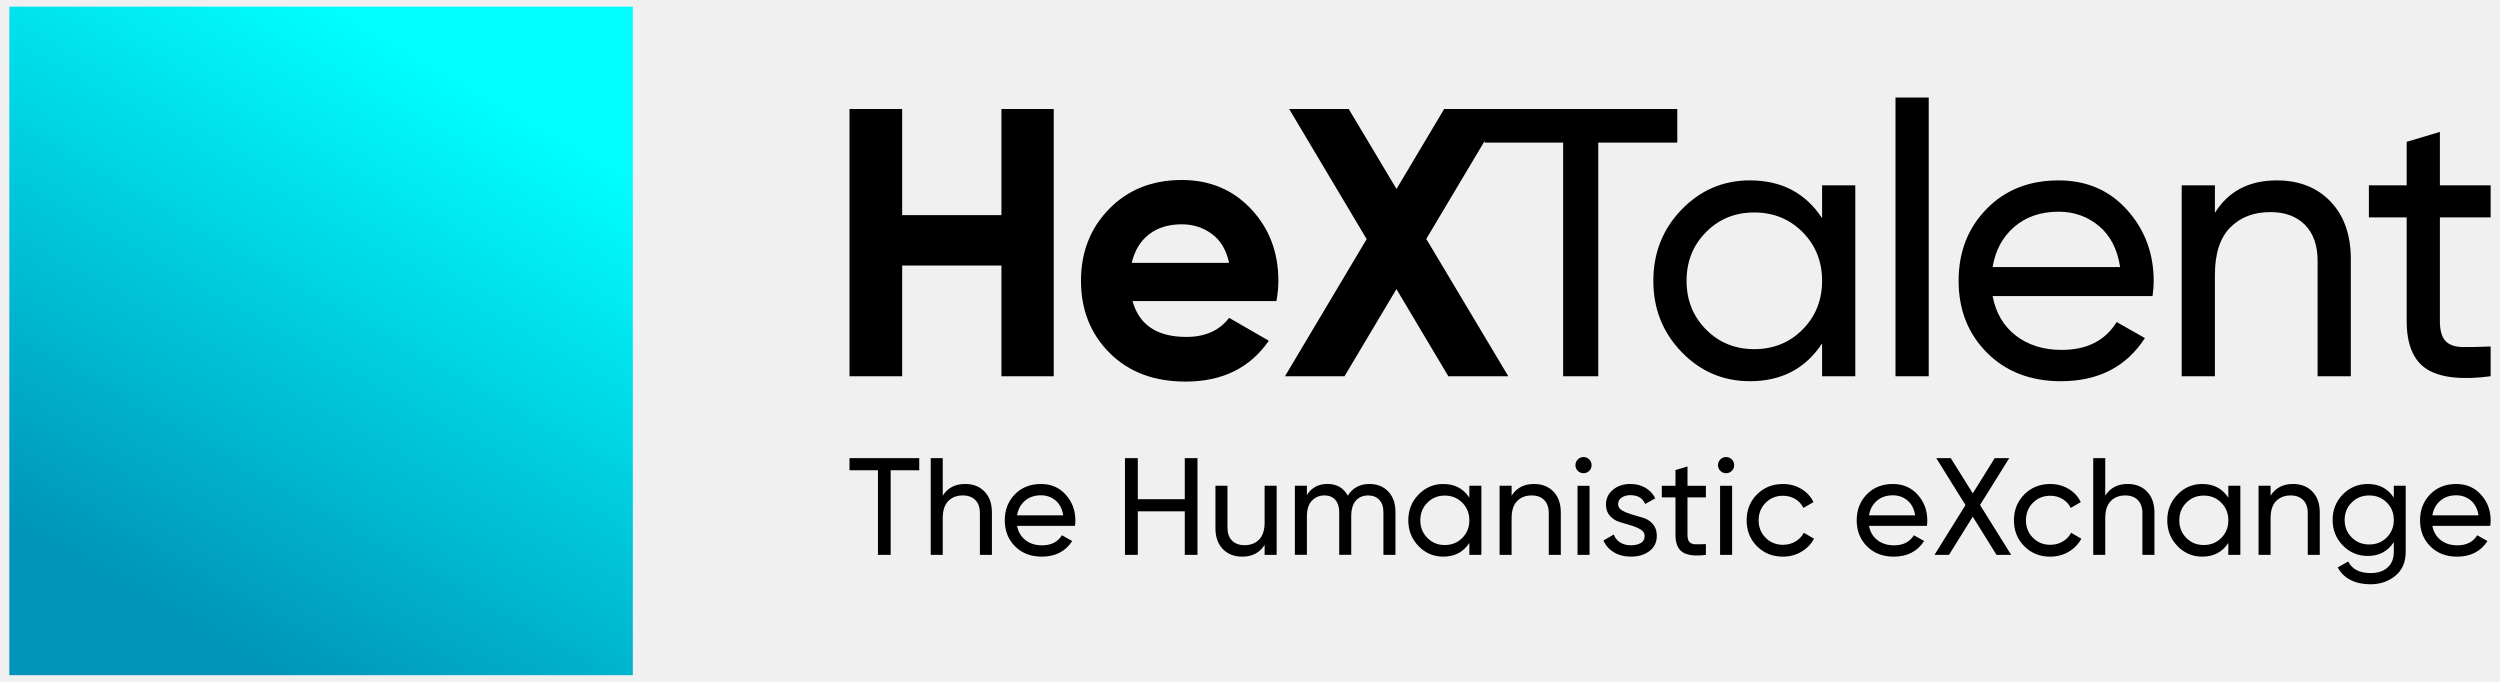
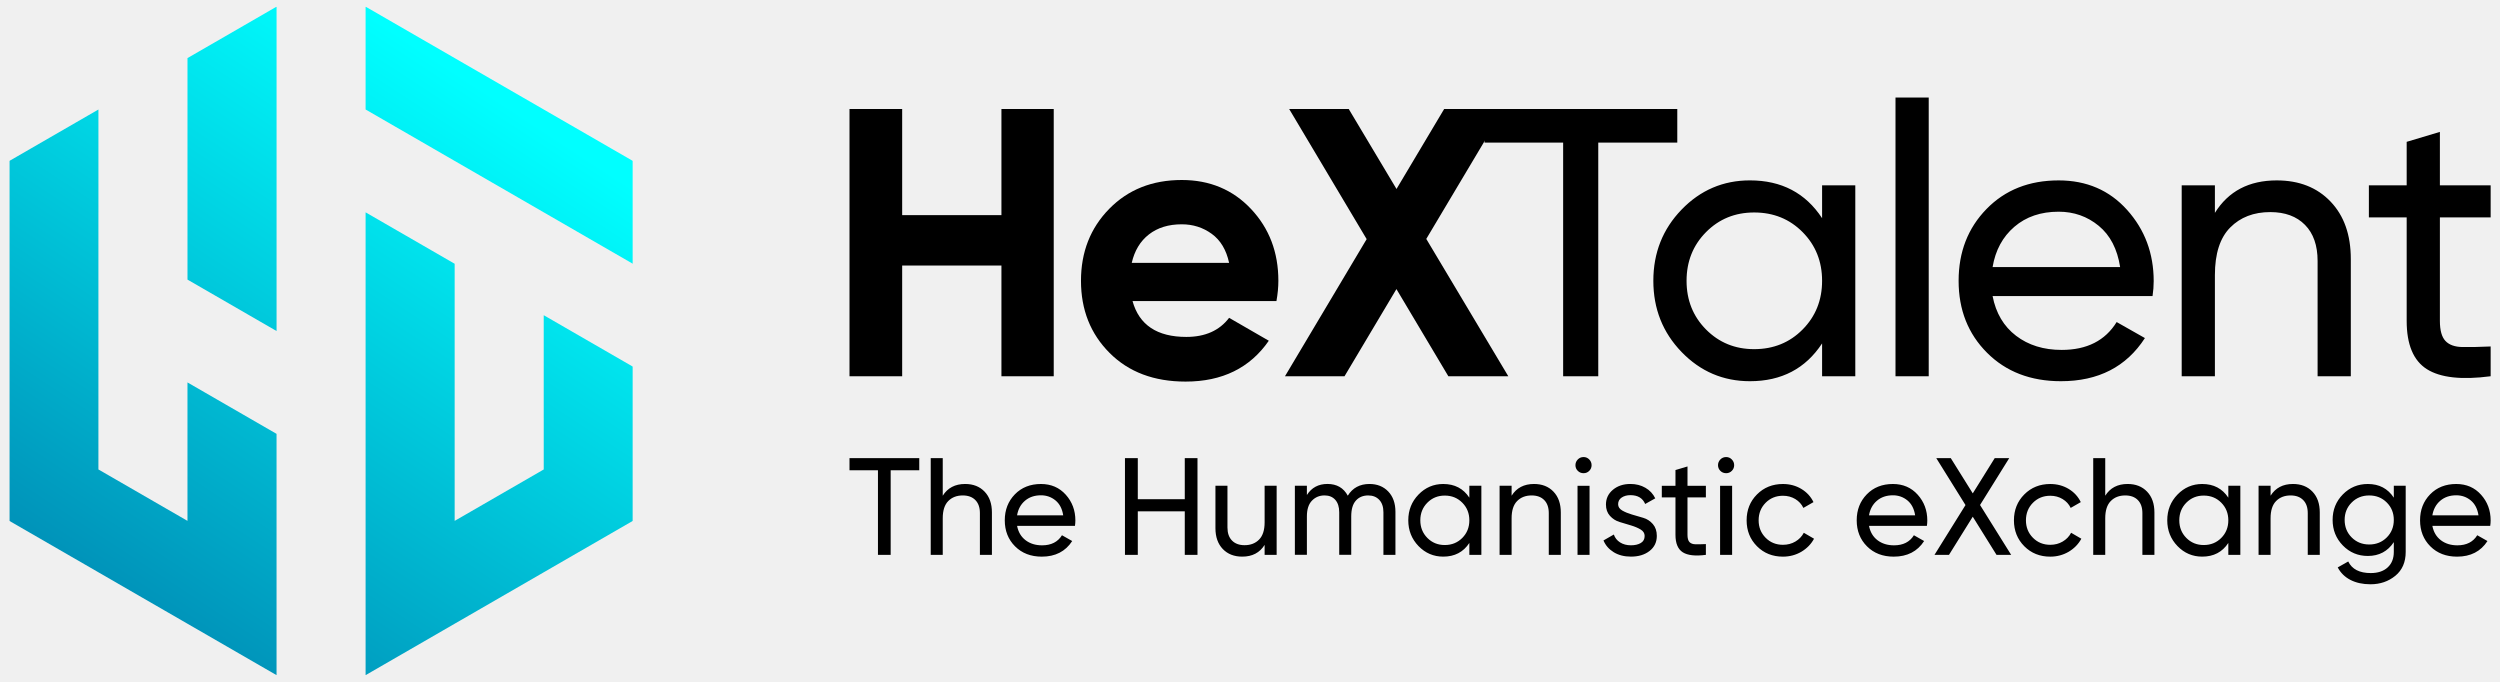
- <svg xmlns="http://www.w3.org/2000/svg" width="176" height="48" viewBox="0 0 176 48" fill="none">
-   <path d="M106.184 26.488H101.964L98.309 20.351L94.654 26.488H90.462L96.213 16.834L90.757 7.673H94.95L98.314 13.304L101.669 7.673H105.861L100.41 16.82L106.184 26.488ZM79.675 18.505H86.529C86.332 17.591 85.924 16.91 85.306 16.462C84.688 16.014 83.985 15.791 83.196 15.791C82.264 15.791 81.494 16.028 80.884 16.503C80.275 16.978 79.872 17.646 79.675 18.505ZM79.729 21.193C80.195 22.877 81.458 23.719 83.519 23.719C84.845 23.719 85.849 23.271 86.53 22.375L89.324 23.988C87.998 25.905 86.046 26.864 83.465 26.864C81.243 26.864 79.46 26.192 78.117 24.848C76.773 23.504 76.101 21.811 76.101 19.768C76.101 17.743 76.764 16.054 78.09 14.702C79.416 13.349 81.118 12.672 83.197 12.672C85.168 12.672 86.794 13.353 88.075 14.715C89.356 16.077 89.997 17.761 89.997 19.768C89.997 20.216 89.952 20.691 89.862 21.193H79.729ZM70.501 7.674H74.183V26.488H70.501V18.693H63.513V26.488H59.805V7.674H63.513V15.146H70.501V7.674Z" fill="black" />
-   <path d="M175.342 15.307H171.768V22.59C171.768 23.254 171.898 23.723 172.158 24.001C172.418 24.279 172.816 24.422 173.354 24.431C173.891 24.44 174.554 24.427 175.342 24.391V26.488C173.3 26.757 171.804 26.591 170.854 25.99C169.905 25.39 169.43 24.257 169.43 22.59V15.307H166.769V13.049H169.43V9.985L171.768 9.286V13.049H175.342V15.307V15.307ZM160.283 12.7C161.859 12.7 163.123 13.197 164.072 14.192C165.022 15.186 165.497 16.534 165.497 18.236V26.488H163.159V18.371C163.159 17.278 162.863 16.431 162.271 15.831C161.68 15.231 160.865 14.931 159.826 14.931C158.662 14.931 157.721 15.294 157.004 16.019C156.287 16.744 155.929 17.86 155.929 19.365V26.488H153.591V13.049H155.929V14.985C156.879 13.461 158.33 12.7 160.283 12.7ZM144.929 14.904C143.674 14.904 142.635 15.258 141.811 15.966C140.987 16.674 140.476 17.619 140.279 18.801H149.257C149.06 17.529 148.558 16.562 147.751 15.898C146.944 15.235 146.004 14.904 144.929 14.904ZM140.278 20.844C140.511 22.045 141.062 22.976 141.931 23.639C142.8 24.302 143.87 24.634 145.143 24.634C146.916 24.634 148.206 23.98 149.013 22.672L151.002 23.8C149.693 25.825 147.723 26.837 145.089 26.837C142.956 26.837 141.223 26.17 139.888 24.835C138.553 23.5 137.886 21.811 137.886 19.769C137.886 17.744 138.539 16.06 139.848 14.716C141.156 13.372 142.849 12.7 144.928 12.7C146.899 12.7 148.507 13.394 149.752 14.783C150.997 16.171 151.62 17.842 151.62 19.795C151.62 20.135 151.593 20.484 151.539 20.843H140.278V20.844ZM133.443 26.488V6.867H135.782V26.488H133.443ZM123.491 24.58C124.853 24.58 125.99 24.119 126.904 23.196C127.818 22.273 128.275 21.131 128.275 19.769C128.275 18.407 127.818 17.265 126.904 16.342C125.99 15.419 124.853 14.958 123.491 14.958C122.147 14.958 121.018 15.419 120.104 16.342C119.191 17.264 118.734 18.407 118.734 19.769C118.734 21.131 119.191 22.273 120.104 23.196C121.019 24.118 122.147 24.58 123.491 24.58ZM128.275 13.049H130.613V26.488H128.275V24.176C127.11 25.95 125.418 26.837 123.195 26.837C121.314 26.837 119.711 26.152 118.384 24.781C117.058 23.41 116.395 21.739 116.395 19.768C116.395 17.797 117.058 16.126 118.384 14.755C119.71 13.384 121.314 12.699 123.195 12.699C125.418 12.699 127.11 13.586 128.275 15.36V13.049ZM118.081 7.674V10.039H112.518V26.488H110.045V10.039H104.508V7.674H118.081Z" fill="black" />
-   <path d="M172.921 34.869C172.467 34.869 172.091 34.998 171.793 35.254C171.494 35.51 171.31 35.852 171.238 36.28H174.486C174.415 35.819 174.233 35.469 173.941 35.229C173.65 34.989 173.31 34.869 172.921 34.869ZM171.238 37.02C171.322 37.454 171.521 37.791 171.836 38.031C172.151 38.271 172.538 38.391 172.998 38.391C173.641 38.391 174.107 38.154 174.398 37.681L175.118 38.089C174.645 38.821 173.932 39.188 172.978 39.188C172.207 39.188 171.58 38.947 171.097 38.463C170.614 37.981 170.372 37.369 170.372 36.63C170.372 35.898 170.608 35.288 171.081 34.802C171.555 34.316 172.168 34.073 172.92 34.073C173.633 34.073 174.215 34.324 174.665 34.827C175.116 35.329 175.341 35.933 175.341 36.64C175.341 36.763 175.331 36.89 175.312 37.02H171.238V37.02ZM165.559 37.836C165.89 38.166 166.301 38.332 166.794 38.332C167.286 38.332 167.698 38.166 168.028 37.836C168.359 37.505 168.524 37.094 168.524 36.601C168.524 36.115 168.359 35.706 168.028 35.376C167.698 35.045 167.286 34.88 166.794 34.88C166.301 34.88 165.89 35.045 165.559 35.376C165.228 35.706 165.063 36.114 165.063 36.601C165.063 37.094 165.228 37.505 165.559 37.836ZM168.524 34.198H169.361V38.857C169.361 39.577 169.118 40.135 168.632 40.535C168.146 40.933 167.562 41.133 166.881 41.133C166.337 41.133 165.866 41.03 165.471 40.826C165.076 40.622 164.778 40.329 164.576 39.946L165.315 39.528C165.581 40.073 166.109 40.344 166.901 40.344C167.406 40.344 167.803 40.211 168.091 39.946C168.38 39.68 168.524 39.317 168.524 38.857V38.166C168.096 38.815 167.487 39.139 166.696 39.139C166.003 39.139 165.416 38.893 164.935 38.4C164.456 37.908 164.216 37.308 164.216 36.601C164.216 35.895 164.455 35.296 164.935 34.807C165.415 34.318 166.002 34.073 166.696 34.073C167.494 34.073 168.103 34.394 168.524 35.036V34.198V34.198ZM161.426 34.072C161.996 34.072 162.453 34.252 162.797 34.612C163.141 34.971 163.312 35.46 163.312 36.076V39.061H162.466V36.123C162.466 35.727 162.36 35.422 162.145 35.204C161.931 34.987 161.636 34.879 161.26 34.879C160.839 34.879 160.498 35.01 160.239 35.273C159.979 35.536 159.849 35.939 159.849 36.484V39.061H159.003V34.198H159.849V34.898C160.193 34.348 160.719 34.072 161.426 34.072ZM155.143 38.37C155.636 38.37 156.047 38.204 156.378 37.87C156.709 37.536 156.874 37.123 156.874 36.63C156.874 36.137 156.709 35.724 156.378 35.39C156.047 35.056 155.636 34.889 155.143 34.889C154.657 34.889 154.248 35.056 153.917 35.39C153.587 35.724 153.422 36.137 153.422 36.63C153.422 37.123 153.587 37.536 153.917 37.87C154.248 38.204 154.656 38.37 155.143 38.37ZM156.874 34.198H157.72V39.061H156.874V38.224C156.452 38.867 155.84 39.187 155.035 39.187C154.355 39.187 153.774 38.939 153.295 38.444C152.816 37.947 152.575 37.343 152.575 36.63C152.575 35.917 152.815 35.312 153.295 34.817C153.774 34.321 154.356 34.073 155.035 34.073C155.84 34.073 156.452 34.394 156.874 35.036V34.198ZM149.784 34.072C150.354 34.072 150.811 34.252 151.155 34.612C151.499 34.971 151.671 35.46 151.671 36.076V39.061H150.824V36.123C150.824 35.727 150.718 35.422 150.504 35.204C150.29 34.987 149.995 34.879 149.619 34.879C149.197 34.879 148.857 35.01 148.598 35.273C148.339 35.536 148.209 35.939 148.209 36.484V39.061H147.363V32.252H148.209V34.898C148.553 34.348 149.077 34.072 149.784 34.072ZM144.338 39.188C143.606 39.188 142.996 38.944 142.51 38.455C142.024 37.965 141.781 37.357 141.781 36.631C141.781 35.905 142.024 35.297 142.51 34.808C142.996 34.319 143.606 34.074 144.338 34.074C144.817 34.074 145.249 34.189 145.632 34.419C146.014 34.649 146.299 34.959 146.487 35.349L145.777 35.757C145.654 35.497 145.464 35.29 145.208 35.134C144.952 34.979 144.662 34.901 144.338 34.901C143.852 34.901 143.445 35.067 143.117 35.397C142.79 35.728 142.626 36.139 142.626 36.632C142.626 37.118 142.79 37.527 143.117 37.858C143.445 38.189 143.851 38.354 144.338 38.354C144.662 38.354 144.954 38.278 145.213 38.125C145.473 37.973 145.671 37.767 145.807 37.507L146.527 37.926C146.319 38.309 146.021 38.614 145.632 38.845C145.242 39.072 144.811 39.188 144.338 39.188ZM141.586 39.062H140.555L138.882 36.376L137.209 39.062H136.188L138.371 35.556L136.314 32.253H137.335L138.883 34.733L140.428 32.253H141.449L139.395 35.552L141.586 39.062ZM133.261 34.869C132.807 34.869 132.431 34.998 132.133 35.254C131.834 35.51 131.65 35.852 131.578 36.28H134.826C134.755 35.819 134.573 35.469 134.282 35.229C133.99 34.989 133.649 34.869 133.261 34.869ZM131.578 37.02C131.662 37.454 131.861 37.791 132.176 38.031C132.491 38.271 132.878 38.391 133.339 38.391C133.981 38.391 134.447 38.154 134.739 37.681L135.459 38.089C134.985 38.821 134.272 39.188 133.319 39.188C132.548 39.188 131.92 38.947 131.437 38.463C130.954 37.981 130.712 37.369 130.712 36.63C130.712 35.898 130.948 35.288 131.422 34.802C131.895 34.316 132.508 34.073 133.26 34.073C133.973 34.073 134.555 34.324 135.006 34.827C135.456 35.329 135.682 35.933 135.682 36.64C135.682 36.763 135.672 36.89 135.653 37.02H131.578V37.02ZM125.519 39.188C124.787 39.188 124.177 38.944 123.691 38.455C123.205 37.965 122.962 37.357 122.962 36.631C122.962 35.905 123.204 35.297 123.691 34.808C124.178 34.319 124.787 34.074 125.519 34.074C125.999 34.074 126.43 34.189 126.813 34.419C127.196 34.649 127.481 34.959 127.669 35.349L126.958 35.757C126.835 35.497 126.645 35.29 126.39 35.134C126.133 34.979 125.844 34.901 125.519 34.901C125.034 34.901 124.626 35.067 124.299 35.397C123.972 35.728 123.808 36.139 123.808 36.632C123.808 37.118 123.972 37.527 124.299 37.858C124.626 38.189 125.033 38.354 125.519 38.354C125.844 38.354 126.135 38.278 126.395 38.125C126.654 37.973 126.852 37.767 126.988 37.507L127.708 37.926C127.501 38.309 127.202 38.614 126.813 38.845C126.424 39.072 125.992 39.188 125.519 39.188ZM121.094 39.062V34.199H121.941V39.062H121.094ZM121.521 33.313C121.36 33.313 121.223 33.258 121.113 33.148C121.003 33.038 120.948 32.905 120.948 32.749C120.948 32.594 121.003 32.46 121.113 32.346C121.223 32.233 121.36 32.176 121.521 32.176C121.677 32.176 121.81 32.233 121.92 32.346C122.03 32.46 122.085 32.594 122.085 32.749C122.085 32.905 122.03 33.038 121.92 33.148C121.81 33.258 121.678 33.313 121.521 33.313ZM120.093 35.016H118.799V37.652C118.799 37.891 118.846 38.062 118.94 38.163C119.035 38.263 119.178 38.315 119.373 38.318C119.568 38.321 119.808 38.316 120.094 38.303V39.062C119.355 39.159 118.813 39.099 118.469 38.882C118.125 38.664 117.953 38.254 117.953 37.652V35.016H116.991V34.199H117.953V33.091L118.8 32.838V34.199H120.094V35.016H120.093ZM113.916 35.497C113.916 35.682 114.013 35.827 114.203 35.939C114.394 36.049 114.621 36.143 114.886 36.221C115.151 36.298 115.416 36.376 115.684 36.455C115.951 36.533 116.176 36.681 116.363 36.896C116.548 37.112 116.64 37.388 116.64 37.728C116.64 38.168 116.47 38.522 116.129 38.788C115.788 39.054 115.353 39.186 114.82 39.186C114.347 39.186 113.942 39.082 113.605 38.875C113.268 38.667 113.028 38.392 112.885 38.048L113.614 37.63C113.692 37.863 113.838 38.048 114.052 38.185C114.266 38.321 114.522 38.389 114.82 38.389C115.099 38.389 115.33 38.335 115.511 38.228C115.693 38.122 115.783 37.955 115.783 37.729C115.783 37.541 115.688 37.39 115.501 37.277C115.313 37.164 115.086 37.068 114.821 36.989C114.557 36.909 114.291 36.83 114.023 36.749C113.756 36.67 113.529 36.525 113.341 36.317C113.153 36.11 113.059 35.844 113.059 35.52C113.059 35.098 113.223 34.751 113.55 34.479C113.877 34.207 114.287 34.071 114.78 34.071C115.176 34.071 115.527 34.16 115.835 34.339C116.144 34.517 116.375 34.765 116.53 35.083L115.82 35.481C115.645 35.066 115.299 34.859 114.78 34.859C114.54 34.859 114.336 34.914 114.167 35.026C114.001 35.137 113.916 35.295 113.916 35.497ZM111.058 39.062V34.199H111.904V39.062H111.058ZM111.485 33.313C111.323 33.313 111.186 33.258 111.077 33.148C110.966 33.038 110.911 32.905 110.911 32.749C110.911 32.594 110.966 32.46 111.077 32.346C111.186 32.233 111.323 32.176 111.485 32.176C111.64 32.176 111.773 32.233 111.883 32.346C111.993 32.46 112.048 32.594 112.048 32.749C112.048 32.905 111.993 33.038 111.883 33.148C111.773 33.258 111.641 33.313 111.485 33.313ZM107.994 34.072C108.564 34.072 109.021 34.252 109.365 34.612C109.709 34.971 109.881 35.46 109.881 36.076V39.061H109.034V36.123C109.034 35.727 108.927 35.422 108.713 35.204C108.499 34.987 108.204 34.879 107.828 34.879C107.407 34.879 107.066 35.01 106.807 35.273C106.547 35.536 106.417 35.939 106.417 36.484V39.061H105.571V34.198H106.417V34.898C106.762 34.348 107.287 34.072 107.994 34.072ZM101.711 38.37C102.204 38.37 102.615 38.204 102.946 37.87C103.277 37.536 103.442 37.123 103.442 36.63C103.442 36.137 103.277 35.724 102.946 35.39C102.615 35.056 102.204 34.889 101.711 34.889C101.225 34.889 100.816 35.056 100.485 35.39C100.155 35.724 99.99 36.137 99.99 36.63C99.99 37.123 100.155 37.536 100.485 37.87C100.816 38.204 101.225 38.37 101.711 38.37ZM103.442 34.198H104.288V39.061H103.442V38.224C103.021 38.867 102.408 39.187 101.604 39.187C100.923 39.187 100.343 38.939 99.863 38.444C99.384 37.947 99.143 37.343 99.143 36.63C99.143 35.917 99.383 35.312 99.863 34.817C100.343 34.321 100.924 34.073 101.604 34.073C102.408 34.073 103.021 34.394 103.442 35.036V34.198ZM96.411 34.072C96.955 34.072 97.396 34.249 97.733 34.602C98.07 34.955 98.239 35.433 98.239 36.036V39.061H97.393V36.065C97.393 35.689 97.295 35.397 97.101 35.19C96.906 34.983 96.647 34.879 96.323 34.879C95.96 34.879 95.67 35 95.453 35.243C95.235 35.486 95.127 35.857 95.127 36.356V39.06H94.281V36.064C94.281 35.688 94.188 35.396 94.004 35.189C93.82 34.982 93.568 34.878 93.25 34.878C92.894 34.878 92.597 35.001 92.36 35.247C92.123 35.493 92.005 35.863 92.005 36.355V39.059H91.159V34.196H92.005V34.848C92.336 34.328 92.818 34.07 93.454 34.07C94.109 34.07 94.586 34.345 94.884 34.896C95.222 34.348 95.73 34.072 96.411 34.072ZM89.029 34.198H89.876V39.061H89.029V38.361C88.685 38.912 88.16 39.187 87.454 39.187C86.883 39.187 86.426 39.007 86.082 38.648C85.738 38.288 85.567 37.8 85.567 37.184V34.198H86.413V37.136C86.413 37.532 86.52 37.838 86.734 38.055C86.948 38.273 87.243 38.381 87.619 38.381C88.041 38.381 88.381 38.249 88.64 37.986C88.899 37.723 89.029 37.32 89.029 36.775V34.198ZM83.408 32.253H84.303V39.062H83.408V35.999H80.101V39.062H79.197V32.253H80.101V35.142H83.408V32.253ZM73.284 34.869C72.83 34.869 72.454 34.998 72.156 35.254C71.858 35.51 71.673 35.852 71.602 36.28H74.85C74.779 35.819 74.597 35.469 74.306 35.229C74.013 34.989 73.673 34.869 73.284 34.869ZM71.602 37.02C71.686 37.454 71.885 37.791 72.2 38.031C72.515 38.271 72.902 38.391 73.362 38.391C74.004 38.391 74.471 38.154 74.763 37.681L75.483 38.089C75.009 38.821 74.296 39.188 73.343 39.188C72.572 39.188 71.944 38.947 71.461 38.463C70.978 37.981 70.736 37.369 70.736 36.63C70.736 35.898 70.973 35.288 71.446 34.802C71.919 34.316 72.532 34.073 73.284 34.073C73.997 34.073 74.579 34.324 75.03 34.827C75.48 35.329 75.706 35.933 75.706 36.64C75.706 36.763 75.696 36.89 75.677 37.02H71.602V37.02ZM67.945 34.072C68.516 34.072 68.972 34.252 69.316 34.612C69.66 34.971 69.831 35.46 69.831 36.076V39.061H68.985V36.123C68.985 35.727 68.878 35.422 68.664 35.204C68.451 34.987 68.155 34.879 67.779 34.879C67.358 34.879 67.017 35.01 66.758 35.273C66.499 35.536 66.369 35.939 66.369 36.484V39.061H65.523V32.252H66.369V34.898C66.713 34.348 67.238 34.072 67.945 34.072ZM64.716 32.253V33.109H62.703V39.061H61.808V33.109H59.805V32.253H64.716Z" fill="black" />
-   <path d="M44.55 0.469H0.658V47.532H44.55V0.469Z" fill="url(#paint0_linear_3129_8265)" />
+ <svg xmlns="http://www.w3.org/2000/svg" xmlns:xlink="http://www.w3.org/1999/xlink" width="176px" height="48px" viewBox="0 0 176 48" version="1.1">
  <defs>
-     <linearGradient id="paint0_linear_3129_8265" x1="11.598" y1="43.31" x2="33.048" y2="5.68" gradientUnits="userSpaceOnUse">
-       <stop stop-color="#0094BA" />
-       <stop offset="1" stop-color="#00FFFF" />
+     <path d="M6.929,14.95 L6.929,7.709 L0.658,11.33 L0.658,36.67 L6.929,40.29 L11.631,43.006 L13.198,43.91 L19.469,47.531 L19.469,46.138 L19.469,40.289 L19.469,37.783 L19.469,30.543 L13.198,26.923 L13.198,34.163 L13.198,36.669 L6.928,33.049 L6.928,14.95 L6.929,14.95 Z M38.279,29.431 L38.279,33.05 L32.008,36.67 L32.008,18.569 L30.441,17.664 L25.738,14.949 L25.738,24 L25.738,28.228 L25.738,40.29 L25.738,47.531 L32.008,43.91 L33.576,43.006 L38.278,40.29 L44.549,36.67 L44.549,25.81 L38.278,22.19 L38.278,29.431 L38.279,29.431 Z M25.739,7.709 L30.442,10.424 L32.009,11.329 L36.712,14.044 L44.549,18.569 L44.549,11.329 L32.008,4.089 L25.738,0.469 L25.738,7.709 L25.739,7.709 Z M19.469,0.469 L17.977,1.331 L13.199,4.089 L13.199,6.669 L13.199,11.329 L13.199,13.909 L13.199,19.684 L19.47,23.305 L19.47,17.53 L19.47,16.064 L19.47,10.29 L19.47,7.71 L19.47,0.469 L19.469,0.469 Z" id="path-1" />
+     <linearGradient x1="24.924%" y1="91.028%" x2="73.794%" y2="11.072%" id="linearGradient-3">
+       <stop stop-color="#0094BA" offset="0%" />
+       <stop stop-color="#00FFFF" offset="100%" />
    </linearGradient>
  </defs>
+   <g id="Page-1" stroke="none" stroke-width="1" fill="none" fill-rule="evenodd">
+     <g id="HeX-Talent-Logo-left-side">
+       <path d="M106.184,26.488 L101.964,26.488 L98.309,20.351 L94.654,26.488 L90.462,26.488 L96.213,16.834 L90.757,7.673 L94.95,7.673 L98.314,13.304 L101.669,7.673 L105.861,7.673 L100.41,16.82 L106.184,26.488 Z M79.675,18.505 L86.529,18.505 C86.332,17.591 85.924,16.91 85.306,16.462 C84.688,16.014 83.985,15.791 83.196,15.791 C82.264,15.791 81.494,16.028 80.884,16.503 C80.275,16.978 79.872,17.646 79.675,18.505 Z M79.729,21.193 C80.195,22.877 81.458,23.719 83.519,23.719 C84.845,23.719 85.849,23.271 86.53,22.375 L89.324,23.988 C87.998,25.905 86.046,26.864 83.465,26.864 C81.243,26.864 79.46,26.192 78.117,24.848 C76.773,23.504 76.101,21.811 76.101,19.768 C76.101,17.743 76.764,16.054 78.09,14.702 C79.416,13.349 81.118,12.672 83.197,12.672 C85.168,12.672 86.794,13.353 88.075,14.715 C89.356,16.077 89.997,17.761 89.997,19.768 C89.997,20.216 89.952,20.691 89.862,21.193 L79.729,21.193 Z M70.501,7.674 L74.183,7.674 L74.183,26.488 L70.501,26.488 L70.501,18.693 L63.513,18.693 L63.513,26.488 L59.805,26.488 L59.805,7.674 L63.513,7.674 L63.513,15.146 L70.501,15.146 L70.501,7.674 Z" id="Shape" fill="#000000" fill-rule="nonzero" />
+       <path d="M175.342,15.307 L171.768,15.307 L171.768,22.59 C171.768,23.254 171.898,23.723 172.158,24.001 C172.418,24.279 172.816,24.422 173.354,24.431 C173.891,24.44 174.554,24.427 175.342,24.391 L175.342,26.488 C173.3,26.757 171.804,26.591 170.854,25.99 C169.905,25.39 169.43,24.257 169.43,22.59 L169.43,15.307 L166.769,15.307 L166.769,13.049 L169.43,13.049 L169.43,9.985 L171.768,9.286 L171.768,13.049 L175.342,13.049 L175.342,15.307 Z M160.283,12.7 C161.859,12.7 163.123,13.197 164.072,14.192 C165.022,15.186 165.497,16.534 165.497,18.236 L165.497,26.488 L163.159,26.488 L163.159,18.371 C163.159,17.278 162.863,16.431 162.271,15.831 C161.68,15.231 160.865,14.931 159.826,14.931 C158.662,14.931 157.721,15.294 157.004,16.019 C156.287,16.744 155.929,17.86 155.929,19.365 L155.929,26.488 L153.591,26.488 L153.591,13.049 L155.929,13.049 L155.929,14.985 C156.879,13.461 158.33,12.7 160.283,12.7 Z M144.929,14.904 C143.674,14.904 142.635,15.258 141.811,15.966 C140.987,16.674 140.476,17.619 140.279,18.801 L149.257,18.801 C149.06,17.529 148.558,16.562 147.751,15.898 C146.944,15.235 146.004,14.904 144.929,14.904 Z M140.278,20.844 C140.511,22.045 141.062,22.976 141.931,23.639 C142.8,24.302 143.87,24.634 145.143,24.634 C146.916,24.634 148.206,23.98 149.013,22.672 L151.002,23.8 C149.693,25.825 147.723,26.837 145.089,26.837 C142.956,26.837 141.223,26.17 139.888,24.835 C138.553,23.5 137.886,21.811 137.886,19.769 C137.886,17.744 138.539,16.06 139.848,14.716 C141.156,13.372 142.849,12.7 144.928,12.7 C146.899,12.7 148.507,13.394 149.752,14.783 C150.997,16.171 151.62,17.842 151.62,19.795 C151.62,20.135 151.593,20.484 151.539,20.843 L140.278,20.843 L140.278,20.844 Z M133.443,26.488 L133.443,6.867 L135.782,6.867 L135.782,26.488 L133.443,26.488 Z M123.491,24.58 C124.853,24.58 125.99,24.119 126.904,23.196 C127.818,22.273 128.275,21.131 128.275,19.769 C128.275,18.407 127.818,17.265 126.904,16.342 C125.99,15.419 124.853,14.958 123.491,14.958 C122.147,14.958 121.018,15.419 120.104,16.342 C119.191,17.264 118.734,18.407 118.734,19.769 C118.734,21.131 119.191,22.273 120.104,23.196 C121.019,24.118 122.147,24.58 123.491,24.58 Z M128.275,13.049 L130.613,13.049 L130.613,26.488 L128.275,26.488 L128.275,24.176 C127.11,25.95 125.418,26.837 123.195,26.837 C121.314,26.837 119.711,26.152 118.384,24.781 C117.058,23.41 116.395,21.739 116.395,19.768 C116.395,17.797 117.058,16.126 118.384,14.755 C119.71,13.384 121.314,12.699 123.195,12.699 C125.418,12.699 127.11,13.586 128.275,15.36 L128.275,13.049 Z M118.081,7.674 L118.081,10.039 L112.518,10.039 L112.518,26.488 L110.045,26.488 L110.045,10.039 L104.508,10.039 L104.508,7.674 L118.081,7.674 Z" id="Shape" fill="#000000" fill-rule="nonzero" />
+       <path d="M172.921,34.869 C172.467,34.869 172.091,34.998 171.793,35.254 C171.494,35.51 171.31,35.852 171.238,36.28 L174.486,36.28 C174.415,35.819 174.233,35.469 173.941,35.229 C173.65,34.989 173.31,34.869 172.921,34.869 Z M171.238,37.02 C171.322,37.454 171.521,37.791 171.836,38.031 C172.151,38.271 172.538,38.391 172.998,38.391 C173.641,38.391 174.107,38.154 174.398,37.681 L175.118,38.089 C174.645,38.821 173.932,39.188 172.978,39.188 C172.207,39.188 171.58,38.947 171.097,38.463 C170.614,37.981 170.372,37.369 170.372,36.63 C170.372,35.898 170.608,35.288 171.081,34.802 C171.555,34.316 172.168,34.073 172.92,34.073 C173.633,34.073 174.215,34.324 174.665,34.827 C175.116,35.329 175.341,35.933 175.341,36.64 C175.341,36.763 175.331,36.89 175.312,37.02 L171.238,37.02 Z M165.559,37.836 C165.89,38.166 166.301,38.332 166.794,38.332 C167.286,38.332 167.698,38.166 168.028,37.836 C168.359,37.505 168.524,37.094 168.524,36.601 C168.524,36.115 168.359,35.706 168.028,35.376 C167.698,35.045 167.286,34.88 166.794,34.88 C166.301,34.88 165.89,35.045 165.559,35.376 C165.228,35.706 165.063,36.114 165.063,36.601 C165.063,37.094 165.228,37.505 165.559,37.836 Z M168.524,34.198 L169.361,34.198 L169.361,38.857 C169.361,39.577 169.118,40.135 168.632,40.535 C168.146,40.933 167.562,41.133 166.881,41.133 C166.337,41.133 165.866,41.03 165.471,40.826 C165.076,40.622 164.778,40.329 164.576,39.946 L165.315,39.528 C165.581,40.073 166.109,40.344 166.901,40.344 C167.406,40.344 167.803,40.211 168.091,39.946 C168.38,39.68 168.524,39.317 168.524,38.857 L168.524,38.166 C168.096,38.815 167.487,39.139 166.696,39.139 C166.003,39.139 165.416,38.893 164.935,38.4 C164.456,37.908 164.216,37.308 164.216,36.601 C164.216,35.895 164.455,35.296 164.935,34.807 C165.415,34.318 166.002,34.073 166.696,34.073 C167.494,34.073 168.103,34.394 168.524,35.036 L168.524,34.198 Z M161.426,34.072 C161.996,34.072 162.453,34.252 162.797,34.612 C163.141,34.971 163.312,35.46 163.312,36.076 L163.312,39.061 L162.466,39.061 L162.466,36.123 C162.466,35.727 162.36,35.422 162.145,35.204 C161.931,34.987 161.636,34.879 161.26,34.879 C160.839,34.879 160.498,35.01 160.239,35.273 C159.979,35.536 159.849,35.939 159.849,36.484 L159.849,39.061 L159.003,39.061 L159.003,34.198 L159.849,34.198 L159.849,34.898 C160.193,34.348 160.719,34.072 161.426,34.072 Z M155.143,38.37 C155.636,38.37 156.047,38.204 156.378,37.87 C156.709,37.536 156.874,37.123 156.874,36.63 C156.874,36.137 156.709,35.724 156.378,35.39 C156.047,35.056 155.636,34.889 155.143,34.889 C154.657,34.889 154.248,35.056 153.917,35.39 C153.587,35.724 153.422,36.137 153.422,36.63 C153.422,37.123 153.587,37.536 153.917,37.87 C154.248,38.204 154.656,38.37 155.143,38.37 Z M156.874,34.198 L157.72,34.198 L157.72,39.061 L156.874,39.061 L156.874,38.224 C156.452,38.867 155.84,39.187 155.035,39.187 C154.355,39.187 153.774,38.939 153.295,38.444 C152.816,37.947 152.575,37.343 152.575,36.63 C152.575,35.917 152.815,35.312 153.295,34.817 C153.774,34.321 154.356,34.073 155.035,34.073 C155.84,34.073 156.452,34.394 156.874,35.036 L156.874,34.198 Z M149.784,34.072 C150.354,34.072 150.811,34.252 151.155,34.612 C151.499,34.971 151.671,35.46 151.671,36.076 L151.671,39.061 L150.824,39.061 L150.824,36.123 C150.824,35.727 150.718,35.422 150.504,35.204 C150.29,34.987 149.995,34.879 149.619,34.879 C149.197,34.879 148.857,35.01 148.598,35.273 C148.339,35.536 148.209,35.939 148.209,36.484 L148.209,39.061 L147.363,39.061 L147.363,32.252 L148.209,32.252 L148.209,34.898 C148.553,34.348 149.077,34.072 149.784,34.072 Z M144.338,39.188 C143.606,39.188 142.996,38.944 142.51,38.455 C142.024,37.965 141.781,37.357 141.781,36.631 C141.781,35.905 142.024,35.297 142.51,34.808 C142.996,34.319 143.606,34.074 144.338,34.074 C144.817,34.074 145.249,34.189 145.632,34.419 C146.014,34.649 146.299,34.959 146.487,35.349 L145.777,35.757 C145.654,35.497 145.464,35.29 145.208,35.134 C144.952,34.979 144.662,34.901 144.338,34.901 C143.852,34.901 143.445,35.067 143.117,35.397 C142.79,35.728 142.626,36.139 142.626,36.632 C142.626,37.118 142.79,37.527 143.117,37.858 C143.445,38.189 143.851,38.354 144.338,38.354 C144.662,38.354 144.954,38.278 145.213,38.125 C145.473,37.973 145.671,37.767 145.807,37.507 L146.527,37.926 C146.319,38.309 146.021,38.614 145.632,38.845 C145.242,39.072 144.811,39.188 144.338,39.188 Z M141.586,39.062 L140.555,39.062 L138.882,36.376 L137.209,39.062 L136.188,39.062 L138.371,35.556 L136.314,32.253 L137.335,32.253 L138.883,34.733 L140.428,32.253 L141.449,32.253 L139.395,35.552 L141.586,39.062 Z M133.261,34.869 C132.807,34.869 132.431,34.998 132.133,35.254 C131.834,35.51 131.65,35.852 131.578,36.28 L134.826,36.28 C134.755,35.819 134.573,35.469 134.282,35.229 C133.99,34.989 133.649,34.869 133.261,34.869 Z M131.578,37.02 C131.662,37.454 131.861,37.791 132.176,38.031 C132.491,38.271 132.878,38.391 133.339,38.391 C133.981,38.391 134.447,38.154 134.739,37.681 L135.459,38.089 C134.985,38.821 134.272,39.188 133.319,39.188 C132.548,39.188 131.92,38.947 131.437,38.463 C130.954,37.981 130.712,37.369 130.712,36.63 C130.712,35.898 130.948,35.288 131.422,34.802 C131.895,34.316 132.508,34.073 133.26,34.073 C133.973,34.073 134.555,34.324 135.006,34.827 C135.456,35.329 135.682,35.933 135.682,36.64 C135.682,36.763 135.672,36.89 135.653,37.02 L131.578,37.02 Z M125.519,39.188 C124.787,39.188 124.177,38.944 123.691,38.455 C123.205,37.965 122.962,37.357 122.962,36.631 C122.962,35.905 123.204,35.297 123.691,34.808 C124.178,34.319 124.787,34.074 125.519,34.074 C125.999,34.074 126.43,34.189 126.813,34.419 C127.196,34.649 127.481,34.959 127.669,35.349 L126.958,35.757 C126.835,35.497 126.645,35.29 126.39,35.134 C126.133,34.979 125.844,34.901 125.519,34.901 C125.034,34.901 124.626,35.067 124.299,35.397 C123.972,35.728 123.808,36.139 123.808,36.632 C123.808,37.118 123.972,37.527 124.299,37.858 C124.626,38.189 125.033,38.354 125.519,38.354 C125.844,38.354 126.135,38.278 126.395,38.125 C126.654,37.973 126.852,37.767 126.988,37.507 L127.708,37.926 C127.501,38.309 127.202,38.614 126.813,38.845 C126.424,39.072 125.992,39.188 125.519,39.188 Z M121.094,39.062 L121.094,34.199 L121.941,34.199 L121.941,39.062 L121.094,39.062 Z M121.521,33.313 C121.36,33.313 121.223,33.258 121.113,33.148 C121.003,33.038 120.948,32.905 120.948,32.749 C120.948,32.594 121.003,32.46 121.113,32.346 C121.223,32.233 121.36,32.176 121.521,32.176 C121.677,32.176 121.81,32.233 121.92,32.346 C122.03,32.46 122.085,32.594 122.085,32.749 C122.085,32.905 122.03,33.038 121.92,33.148 C121.81,33.258 121.678,33.313 121.521,33.313 Z M120.093,35.016 L118.799,35.016 L118.799,37.652 C118.799,37.891 118.846,38.062 118.94,38.163 C119.035,38.263 119.178,38.315 119.373,38.318 C119.568,38.321 119.808,38.316 120.094,38.303 L120.094,39.062 C119.355,39.159 118.813,39.099 118.469,38.882 C118.125,38.664 117.953,38.254 117.953,37.652 L117.953,35.016 L116.991,35.016 L116.991,34.199 L117.953,34.199 L117.953,33.091 L118.8,32.838 L118.8,34.199 L120.094,34.199 L120.094,35.016 L120.093,35.016 Z M113.916,35.497 C113.916,35.682 114.013,35.827 114.203,35.939 C114.394,36.049 114.621,36.143 114.886,36.221 C115.151,36.298 115.416,36.376 115.684,36.455 C115.951,36.533 116.176,36.681 116.363,36.896 C116.548,37.112 116.64,37.388 116.64,37.728 C116.64,38.168 116.47,38.522 116.129,38.788 C115.788,39.054 115.353,39.186 114.82,39.186 C114.347,39.186 113.942,39.082 113.605,38.875 C113.268,38.667 113.028,38.392 112.885,38.048 L113.614,37.63 C113.692,37.863 113.838,38.048 114.052,38.185 C114.266,38.321 114.522,38.389 114.82,38.389 C115.099,38.389 115.33,38.335 115.511,38.228 C115.693,38.122 115.783,37.955 115.783,37.729 C115.783,37.541 115.688,37.39 115.501,37.277 C115.313,37.164 115.086,37.068 114.821,36.989 C114.557,36.909 114.291,36.83 114.023,36.749 C113.756,36.67 113.529,36.525 113.341,36.317 C113.153,36.11 113.059,35.844 113.059,35.52 C113.059,35.098 113.223,34.751 113.55,34.479 C113.877,34.207 114.287,34.071 114.78,34.071 C115.176,34.071 115.527,34.16 115.835,34.339 C116.144,34.517 116.375,34.765 116.53,35.083 L115.82,35.481 C115.645,35.066 115.299,34.859 114.78,34.859 C114.54,34.859 114.336,34.914 114.167,35.026 C114.001,35.137 113.916,35.295 113.916,35.497 Z M111.058,39.062 L111.058,34.199 L111.904,34.199 L111.904,39.062 L111.058,39.062 Z M111.485,33.313 C111.323,33.313 111.186,33.258 111.077,33.148 C110.966,33.038 110.911,32.905 110.911,32.749 C110.911,32.594 110.966,32.46 111.077,32.346 C111.186,32.233 111.323,32.176 111.485,32.176 C111.64,32.176 111.773,32.233 111.883,32.346 C111.993,32.46 112.048,32.594 112.048,32.749 C112.048,32.905 111.993,33.038 111.883,33.148 C111.773,33.258 111.641,33.313 111.485,33.313 Z M107.994,34.072 C108.564,34.072 109.021,34.252 109.365,34.612 C109.709,34.971 109.881,35.46 109.881,36.076 L109.881,39.061 L109.034,39.061 L109.034,36.123 C109.034,35.727 108.927,35.422 108.713,35.204 C108.499,34.987 108.204,34.879 107.828,34.879 C107.407,34.879 107.066,35.01 106.807,35.273 C106.547,35.536 106.417,35.939 106.417,36.484 L106.417,39.061 L105.571,39.061 L105.571,34.198 L106.417,34.198 L106.417,34.898 C106.762,34.348 107.287,34.072 107.994,34.072 Z M101.711,38.37 C102.204,38.37 102.615,38.204 102.946,37.87 C103.277,37.536 103.442,37.123 103.442,36.63 C103.442,36.137 103.277,35.724 102.946,35.39 C102.615,35.056 102.204,34.889 101.711,34.889 C101.225,34.889 100.816,35.056 100.485,35.39 C100.155,35.724 99.99,36.137 99.99,36.63 C99.99,37.123 100.155,37.536 100.485,37.87 C100.816,38.204 101.225,38.37 101.711,38.37 Z M103.442,34.198 L104.288,34.198 L104.288,39.061 L103.442,39.061 L103.442,38.224 C103.021,38.867 102.408,39.187 101.604,39.187 C100.923,39.187 100.343,38.939 99.863,38.444 C99.384,37.947 99.143,37.343 99.143,36.63 C99.143,35.917 99.383,35.312 99.863,34.817 C100.343,34.321 100.924,34.073 101.604,34.073 C102.408,34.073 103.021,34.394 103.442,35.036 L103.442,34.198 Z M96.411,34.072 C96.955,34.072 97.396,34.249 97.733,34.602 C98.07,34.955 98.239,35.433 98.239,36.036 L98.239,39.061 L97.393,39.061 L97.393,36.065 C97.393,35.689 97.295,35.397 97.101,35.19 C96.906,34.983 96.647,34.879 96.323,34.879 C95.96,34.879 95.67,35 95.453,35.243 C95.235,35.486 95.127,35.857 95.127,36.356 L95.127,39.06 L94.281,39.06 L94.281,36.064 C94.281,35.688 94.188,35.396 94.004,35.189 C93.82,34.982 93.568,34.878 93.25,34.878 C92.894,34.878 92.597,35.001 92.36,35.247 C92.123,35.493 92.005,35.863 92.005,36.355 L92.005,39.059 L91.159,39.059 L91.159,34.196 L92.005,34.196 L92.005,34.848 C92.336,34.328 92.818,34.07 93.454,34.07 C94.109,34.07 94.586,34.345 94.884,34.896 C95.222,34.348 95.73,34.072 96.411,34.072 Z M89.029,34.198 L89.876,34.198 L89.876,39.061 L89.029,39.061 L89.029,38.361 C88.685,38.912 88.16,39.187 87.454,39.187 C86.883,39.187 86.426,39.007 86.082,38.648 C85.738,38.288 85.567,37.8 85.567,37.184 L85.567,34.198 L86.413,34.198 L86.413,37.136 C86.413,37.532 86.52,37.838 86.734,38.055 C86.948,38.273 87.243,38.381 87.619,38.381 C88.041,38.381 88.381,38.249 88.64,37.986 C88.899,37.723 89.029,37.32 89.029,36.775 L89.029,34.198 Z M83.408,32.253 L84.303,32.253 L84.303,39.062 L83.408,39.062 L83.408,35.999 L80.101,35.999 L80.101,39.062 L79.197,39.062 L79.197,32.253 L80.101,32.253 L80.101,35.142 L83.408,35.142 L83.408,32.253 Z M73.284,34.869 C72.83,34.869 72.454,34.998 72.156,35.254 C71.858,35.51 71.673,35.852 71.602,36.28 L74.85,36.28 C74.779,35.819 74.597,35.469 74.306,35.229 C74.013,34.989 73.673,34.869 73.284,34.869 Z M71.602,37.02 C71.686,37.454 71.885,37.791 72.2,38.031 C72.515,38.271 72.902,38.391 73.362,38.391 C74.004,38.391 74.471,38.154 74.763,37.681 L75.483,38.089 C75.009,38.821 74.296,39.188 73.343,39.188 C72.572,39.188 71.944,38.947 71.461,38.463 C70.978,37.981 70.736,37.369 70.736,36.63 C70.736,35.898 70.973,35.288 71.446,34.802 C71.919,34.316 72.532,34.073 73.284,34.073 C73.997,34.073 74.579,34.324 75.03,34.827 C75.48,35.329 75.706,35.933 75.706,36.64 C75.706,36.763 75.696,36.89 75.677,37.02 L71.602,37.02 Z M67.945,34.072 C68.516,34.072 68.972,34.252 69.316,34.612 C69.66,34.971 69.831,35.46 69.831,36.076 L69.831,39.061 L68.985,39.061 L68.985,36.123 C68.985,35.727 68.878,35.422 68.664,35.204 C68.451,34.987 68.155,34.879 67.779,34.879 C67.358,34.879 67.017,35.01 66.758,35.273 C66.499,35.536 66.369,35.939 66.369,36.484 L66.369,39.061 L65.523,39.061 L65.523,32.252 L66.369,32.252 L66.369,34.898 C66.713,34.348 67.238,34.072 67.945,34.072 Z M64.716,32.253 L64.716,33.109 L62.703,33.109 L62.703,39.061 L61.808,39.061 L61.808,33.109 L59.805,33.109 L59.805,32.253 L64.716,32.253 Z" id="Shape" fill="#000000" fill-rule="nonzero" />
+       <g id="Clipped">
+         <mask id="mask-2" fill="white">
+           <use xlink:href="#path-1" />
+         </mask>
+         <g id="SVGID_1_" />
+         <rect id="Rectangle" fill="url(#linearGradient-3)" mask="url(#mask-2)" x="0.658" y="0.469" width="43.892" height="47.063" />
+       </g>
+     </g>
+   </g>
</svg>
